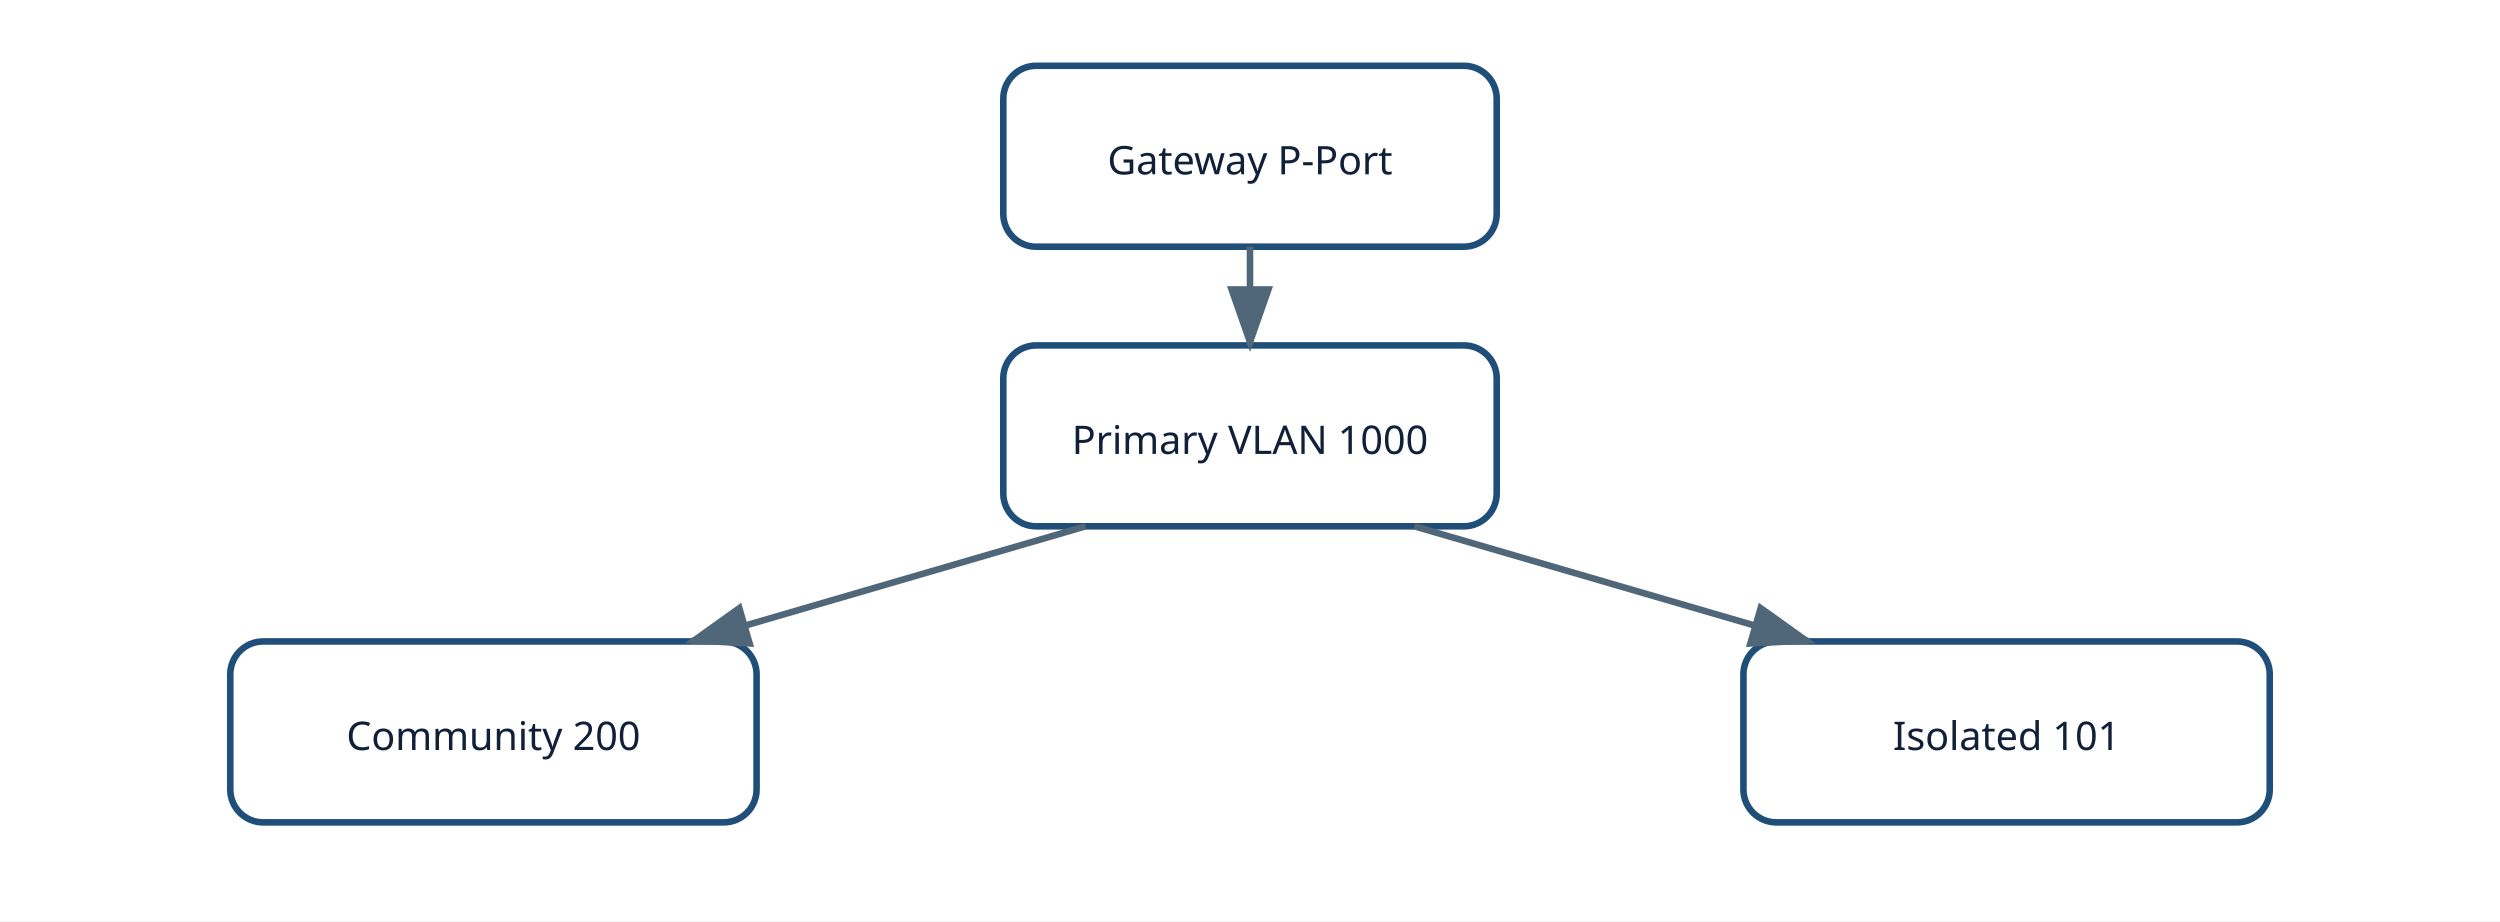
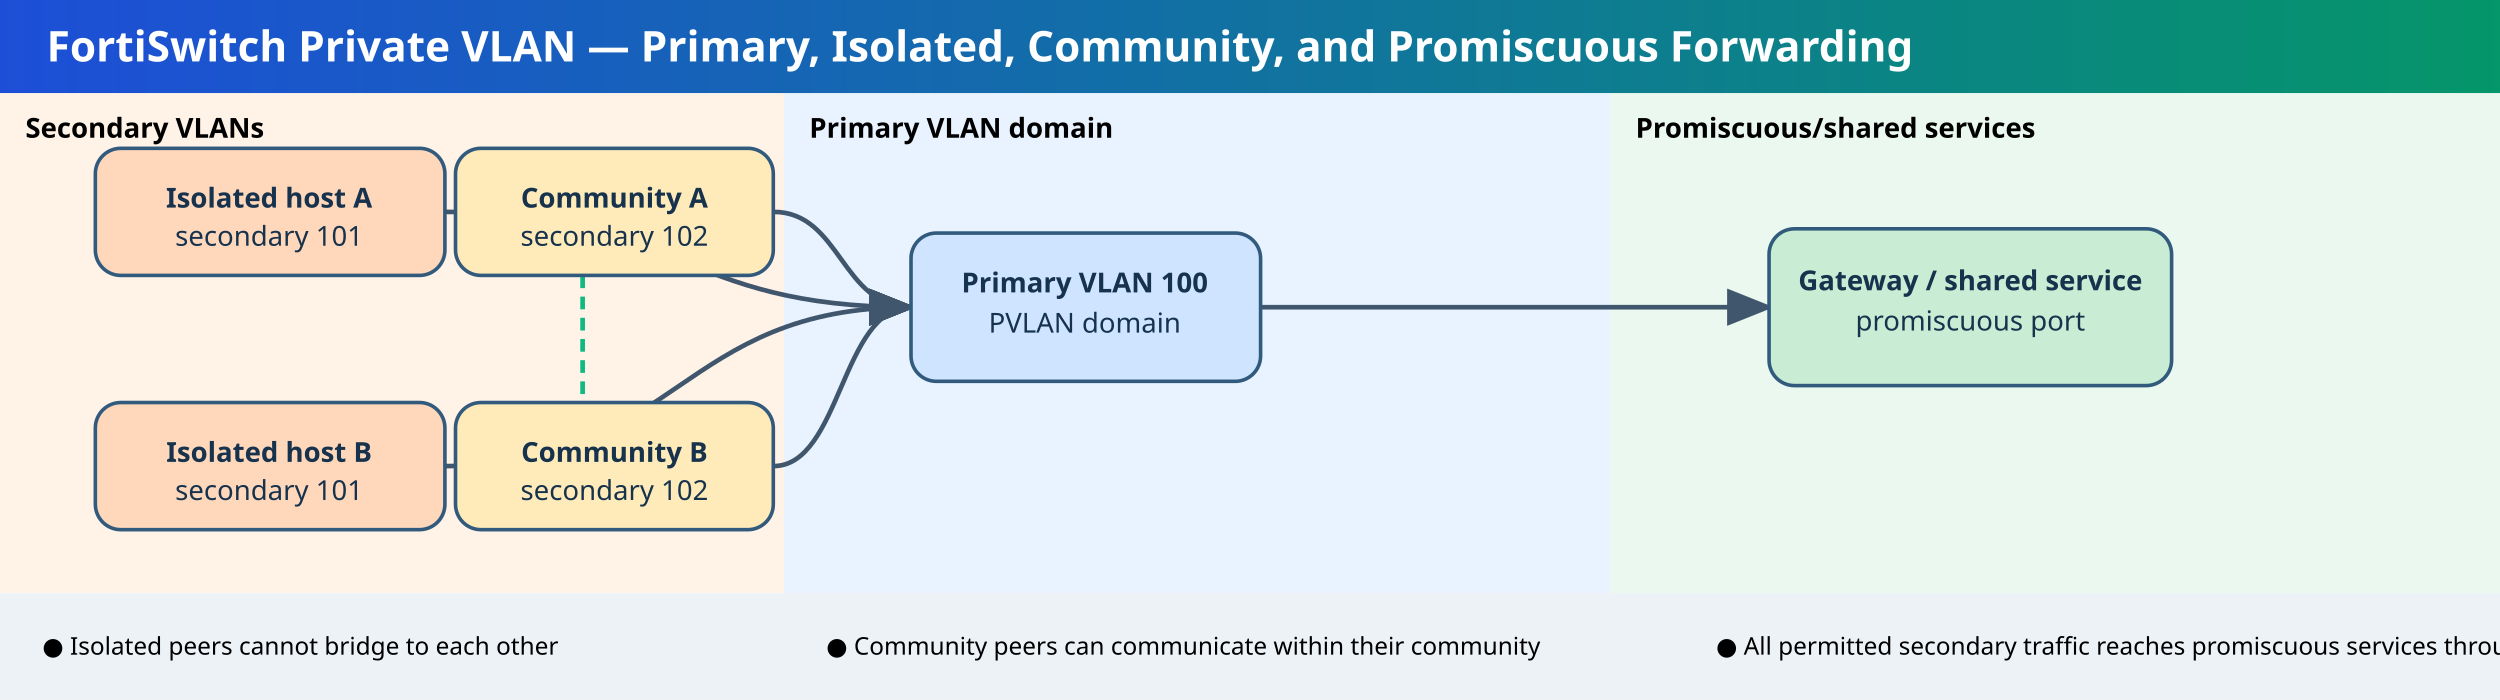
- <svg xmlns="http://www.w3.org/2000/svg" viewBox="0 0 760 280">
-   <rect width="760" height="280" fill="#fff" />
+ <svg xmlns="http://www.w3.org/2000/svg" viewBox="0 0 1180 330">
  <defs>
-     <marker id="a" markerWidth="10" markerHeight="7" refX="9" refY="3.5" orient="auto">
-       <polygon points="0 0,10 3.5,0 7" fill="#50677a" />
+     <linearGradient id="g">
+       <stop stop-color="#1d4ed8" />
+       <stop offset="1" stop-color="#059669" />
+     </linearGradient>
+     <marker id="a" markerWidth="10" markerHeight="8" refX="9" refY="4" orient="auto">
+       <path d="M0 0L10 4 0 8z" fill="#40566c" />
    </marker>
  </defs>
-   <g font-family="system-ui" text-anchor="middle" fill="#102039">
-     <rect x="305" y="20" width="150" height="55" rx="10" fill="#fff" stroke="#1f4e79" stroke-width="2" />
-     <text x="380" y="53">Gateway P-Port</text>
-     <rect x="305" y="105" width="150" height="55" rx="10" fill="#fff" stroke="#1f4e79" stroke-width="2" />
-     <text x="380" y="138">Primary VLAN 1000</text>
-     <rect x="70" y="195" width="160" height="55" rx="10" fill="#fff" stroke="#1f4e79" stroke-width="2" />
-     <text x="150" y="228">Community 200</text>
-     <rect x="530" y="195" width="160" height="55" rx="10" fill="#fff" stroke="#1f4e79" stroke-width="2" />
-     <text x="610" y="228">Isolated 101</text>
+   <rect width="1180" height="330" fill="#f8fafc" />
+   <rect width="1180" height="44" fill="url(#g)" />
+   <text x="22" y="29" font-family="system-ui" font-size="20" font-weight="700" fill="white">FortiSwitch Private VLAN — Primary, Isolated, Community, and Promiscuous Forwarding</text>
+   <rect y="44" width="370" height="236" fill="#fff3e7" />
+   <rect x="370" y="44" width="390" height="236" fill="#e8f3ff" />
+   <rect x="760" y="44" width="420" height="236" fill="#eaf8ef" />
+   <g font-family="system-ui" font-size="13" font-weight="700">
+     <text x="12" y="65">Secondary VLANs</text>
+     <text x="382" y="65">Primary VLAN domain</text>
+     <text x="772" y="65">Promiscuous/shared services</text>
  </g>
-   <g stroke="#50677a" stroke-width="2" marker-end="url(#a)">
-     <line x1="380" y1="75" x2="380" y2="105" />
-     <line x1="330" y1="160" x2="210" y2="195" />
-     <line x1="430" y1="160" x2="550" y2="195" />
+   <g stroke="#40566c" stroke-width="2.2" fill="none" marker-end="url(#a)">
+     <path d="M210 100C320 100 320 145 430 145" />
+     <path d="M210 220C320 220 320 145 430 145" />
+     <path d="M365 100C397 100 397 145 430 145" />
+     <path d="M365 220C397 220 397 145 430 145" />
+     <path d="M595 145H835" />
+     <path d="M275 100V220" stroke="#10b981" stroke-dasharray="6 4" />
+   </g>
+   <g stroke="#315a7d" stroke-width="1.7">
+     <rect x="45" y="70" width="165" height="60" rx="12" fill="#ffd8bb" />
+     <rect x="45" y="190" width="165" height="60" rx="12" fill="#ffd8bb" />
+     <rect x="215" y="70" width="150" height="60" rx="12" fill="#ffebb9" />
+     <rect x="215" y="190" width="150" height="60" rx="12" fill="#ffebb9" />
+     <rect x="430" y="110" width="165" height="70" rx="12" fill="#cfe5ff" />
+     <rect x="835" y="108" width="190" height="74" rx="12" fill="#c9edd4" />
+   </g>
+   <g font-family="system-ui" font-size="13" text-anchor="middle" fill="#17324d">
+     <text x="127" y="98" font-weight="700">Isolated host A</text>
+     <text x="127" y="116">secondary 101</text>
+     <text x="127" y="218" font-weight="700">Isolated host B</text>
+     <text x="127" y="236">secondary 101</text>
+     <text x="290" y="98" font-weight="700">Community A</text>
+     <text x="290" y="116">secondary 102</text>
+     <text x="290" y="218" font-weight="700">Community B</text>
+     <text x="290" y="236">secondary 102</text>
+     <text x="512" y="138" font-weight="700">Primary VLAN 100</text>
+     <text x="512" y="157">PVLAN domain</text>
+     <text x="930" y="137" font-weight="700">Gateway / shared service</text>
+     <text x="930" y="156">promiscuous port</text>
+   </g>
+   <rect y="280" width="1180" height="50" fill="#edf2f7" />
+   <g font-family="system-ui" font-size="11.5">
+     <text x="20" y="309">● Isolated peers cannot bridge to each other</text>
+     <text x="390" y="309">● Community peers can communicate within their community</text>
+     <text x="810" y="309">● All permitted secondary traffic reaches promiscuous services through the primary domain</text>
  </g>
</svg>
